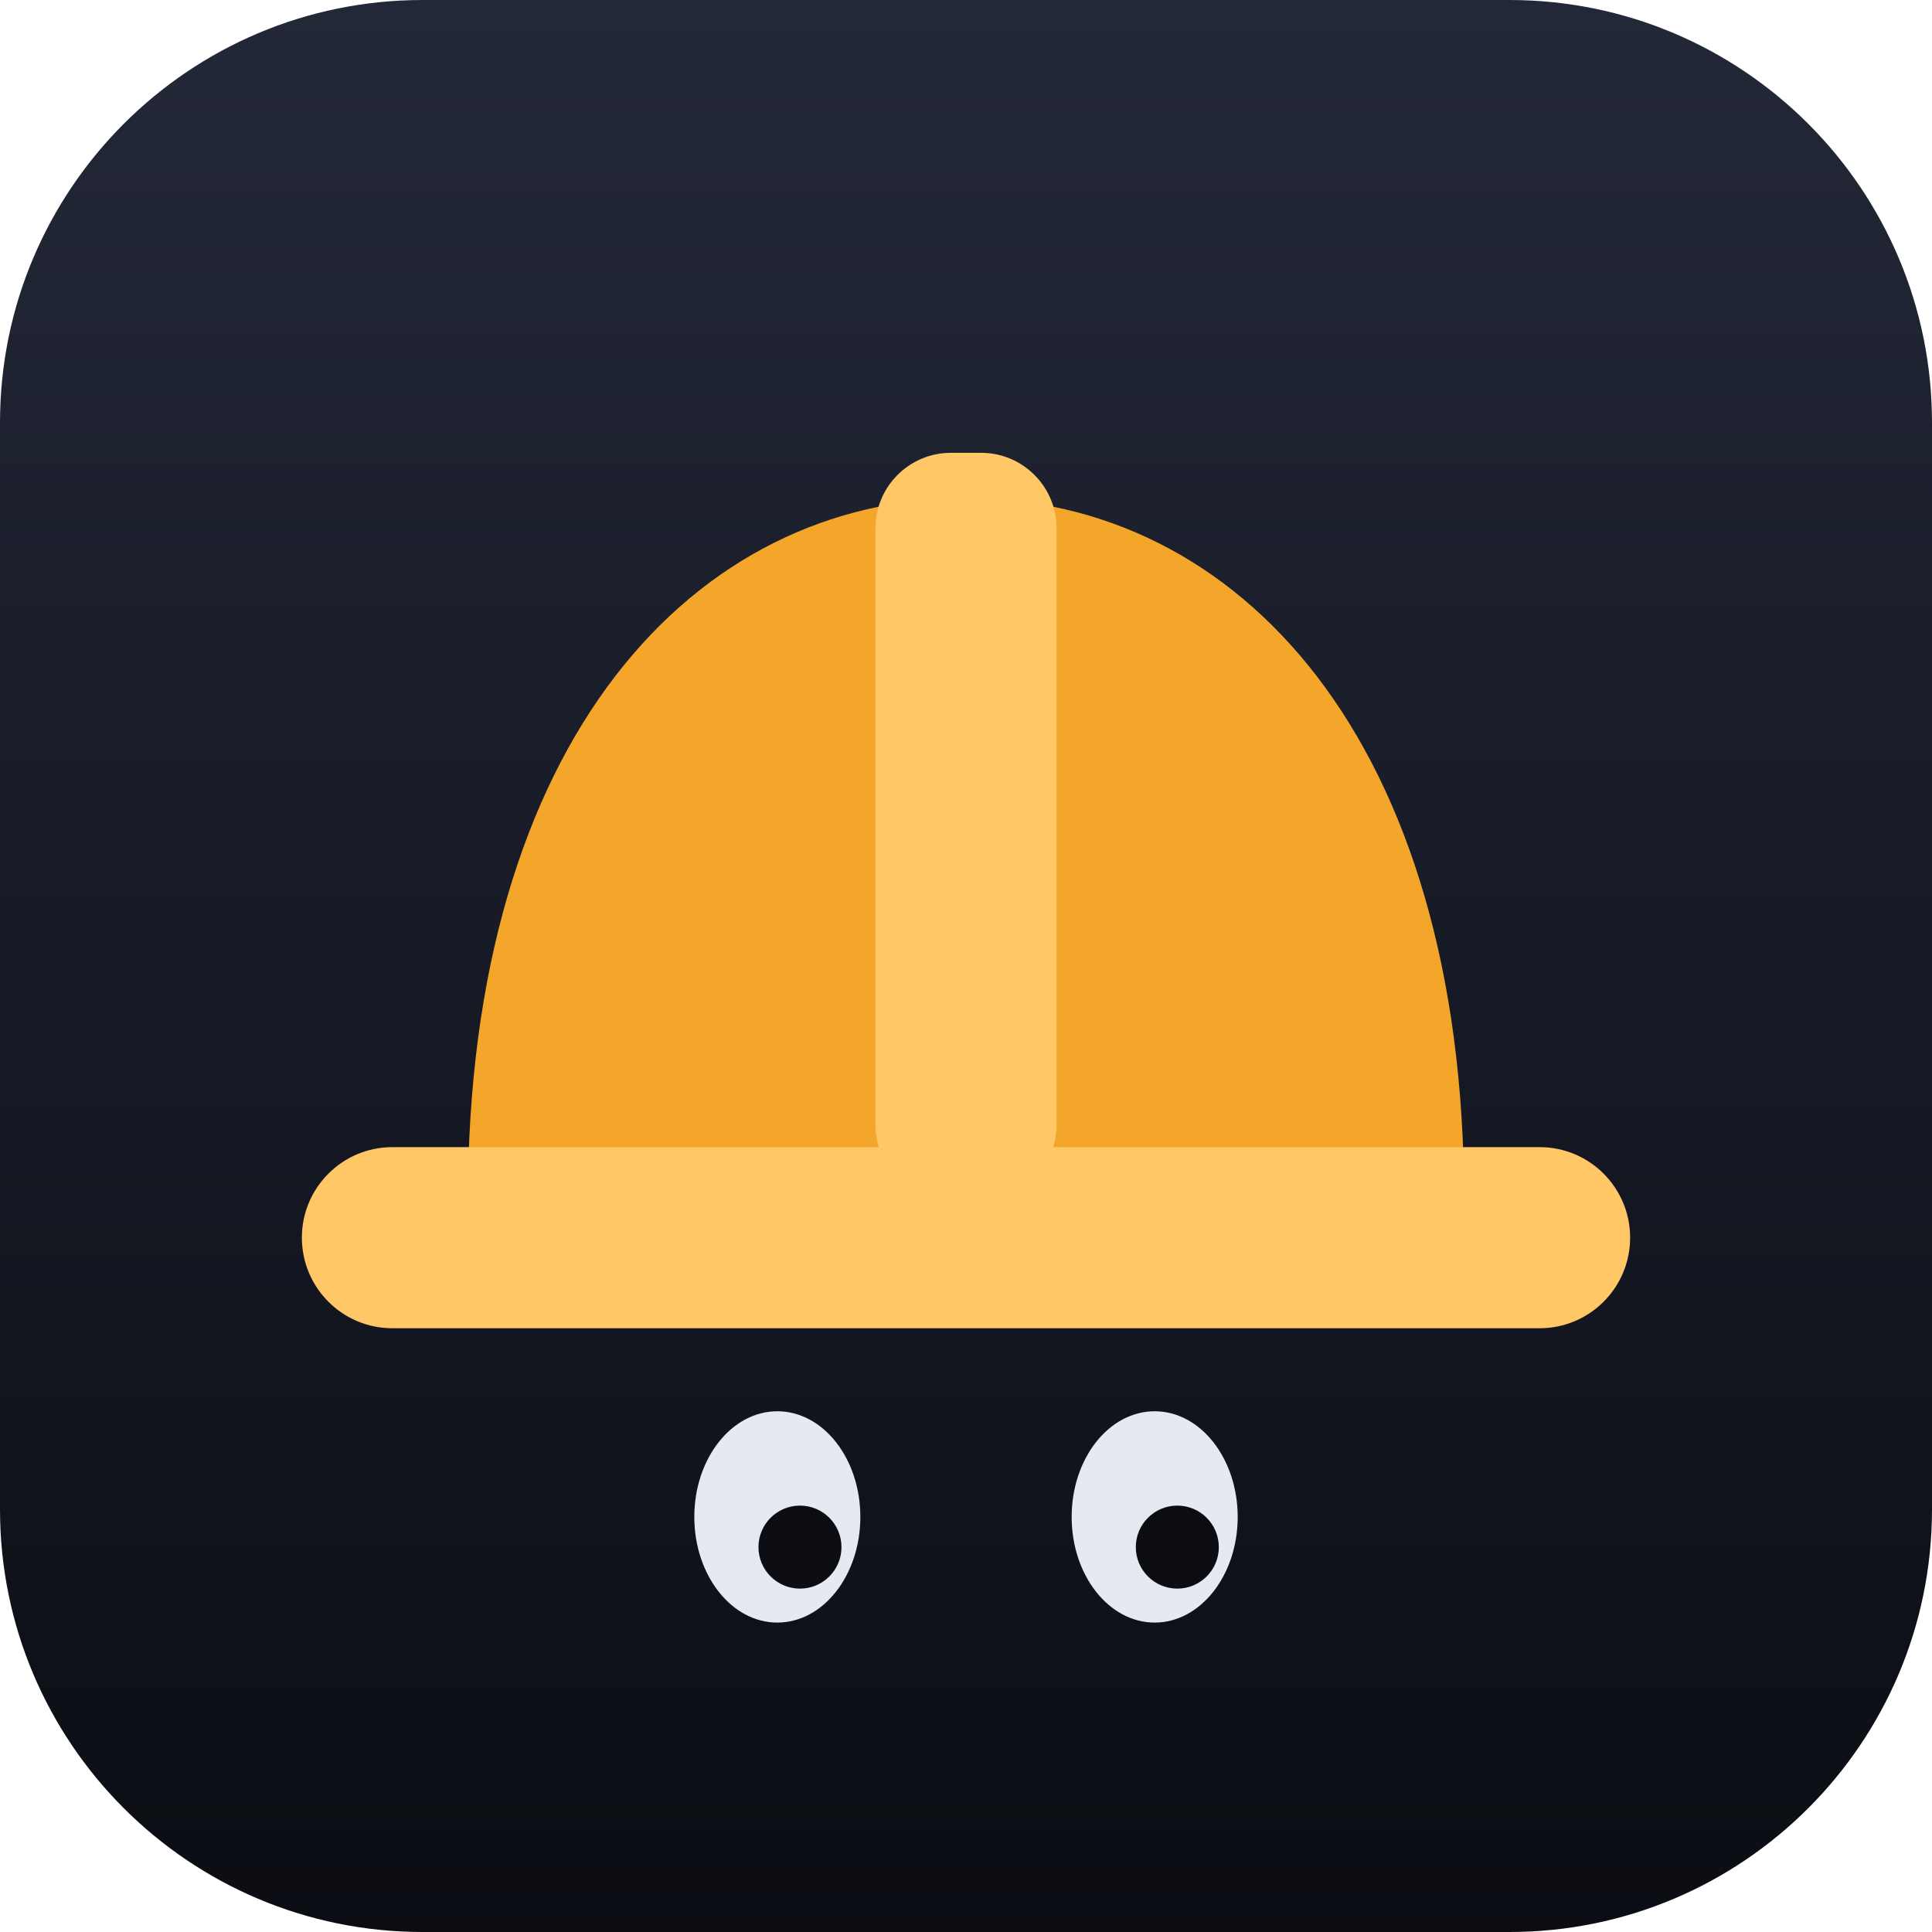
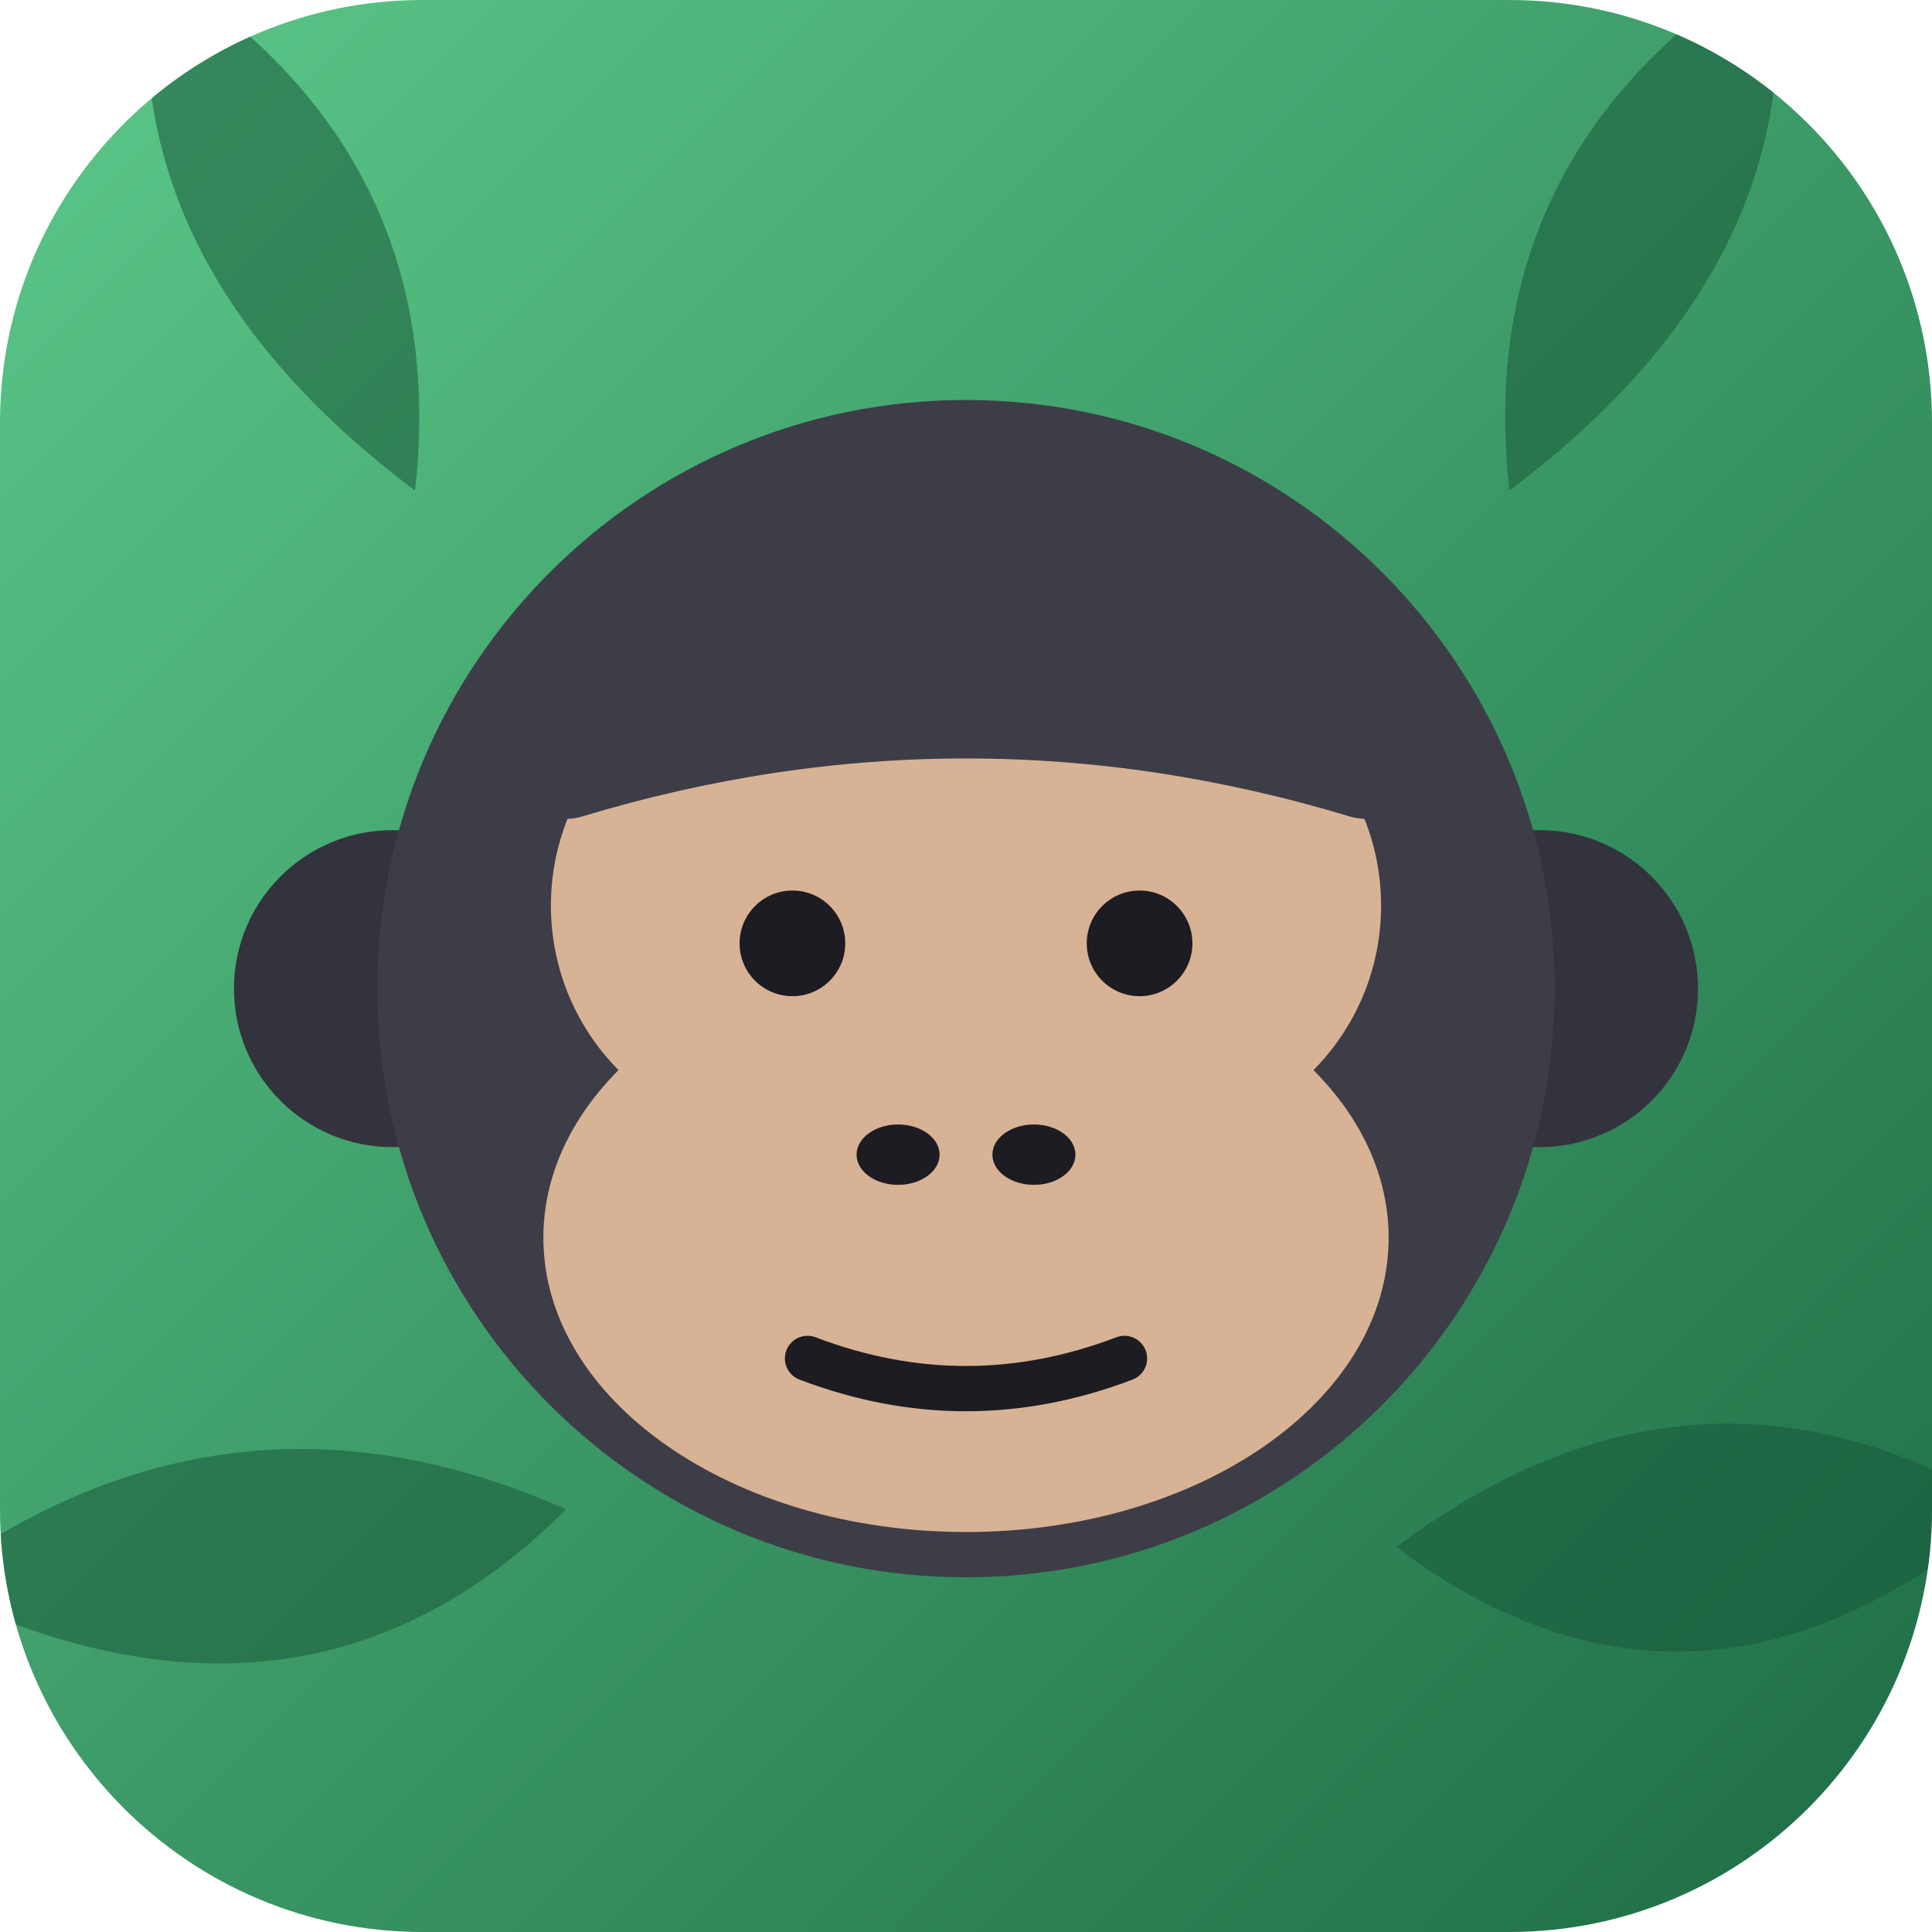
<svg xmlns="http://www.w3.org/2000/svg" viewBox="0 0 512 512">
  <defs>
-     <linearGradient id="bg" x1="0" y1="0" x2="0" y2="1">
-       <stop offset="0" stop-color="#232838" />
-       <stop offset="1" stop-color="#0b0d13" />
+     <linearGradient id="g" x1="0" y1="0" x2="1" y2="1">
+       <stop offset="0" stop-color="#5cc98a" />
+       <stop offset="1" stop-color="#1d6b44" />
    </linearGradient>
  </defs>
-   <rect width="512" height="512" rx="112" fill="url(#bg)" />
-   <path d="M124 318 C124 196 184 132 256 132 C328 132 388 196 388 318 Z" fill="#f4a62a" />
-   <rect x="232" y="120" width="48" height="198" rx="20" fill="#ffc766" />
-   <rect x="80" y="304" width="352" height="48" rx="24" fill="#ffc766" />
-   <ellipse cx="206" cy="402" rx="22" ry="28" fill="#e7e9f1" />
-   <ellipse cx="306" cy="402" rx="22" ry="28" fill="#e7e9f1" />
-   <circle cx="212" cy="410" r="11" fill="#0b0d13" />
-   <circle cx="312" cy="410" r="11" fill="#0b0d13" />
+   <rect width="512" height="512" rx="112" fill="url(#g)" />
+   <clipPath id="c">
+     <rect width="512" height="512" rx="112" />
+   </clipPath>
+   <g clip-path="url(#c)" fill="#17583a" opacity=".55">
+     <path d="M-20 420Q60 360 150 400Q80 470-20 420z" />
+     <path d="M532 400Q450 350 370 410Q450 470 532 400z" />
+     <path d="M40 -10Q120 40 110 130Q30 70 40-10z" />
+     <path d="M470-10Q390 40 400 130Q480 70 470-10z" />
+   </g>
+   <circle cx="104" cy="262" r="42" fill="#33333d" />
+   <circle cx="408" cy="262" r="42" fill="#33333d" />
+   <circle cx="256" cy="262" r="156" fill="#3d3d48" />
+   <g fill="#d8b294">
+     <circle cx="208" cy="240" r="62" />
+     <circle cx="304" cy="240" r="62" />
+     <ellipse cx="256" cy="328" rx="112" ry="78" />
+   </g>
+   <path d="M150 202Q256 170 362 202" stroke="#3d3d48" stroke-width="30" fill="none" stroke-linecap="round" />
+   <g fill="#1c1c22">
+     <circle cx="210" cy="250" r="14" />
+     <circle cx="302" cy="250" r="14" />
+     <ellipse cx="238" cy="306" rx="11" ry="8" />
+     <ellipse cx="274" cy="306" rx="11" ry="8" />
+   </g>
+   <path d="M214 360Q256 376 298 360" stroke="#1c1c22" stroke-width="12" fill="none" stroke-linecap="round" />
</svg>
